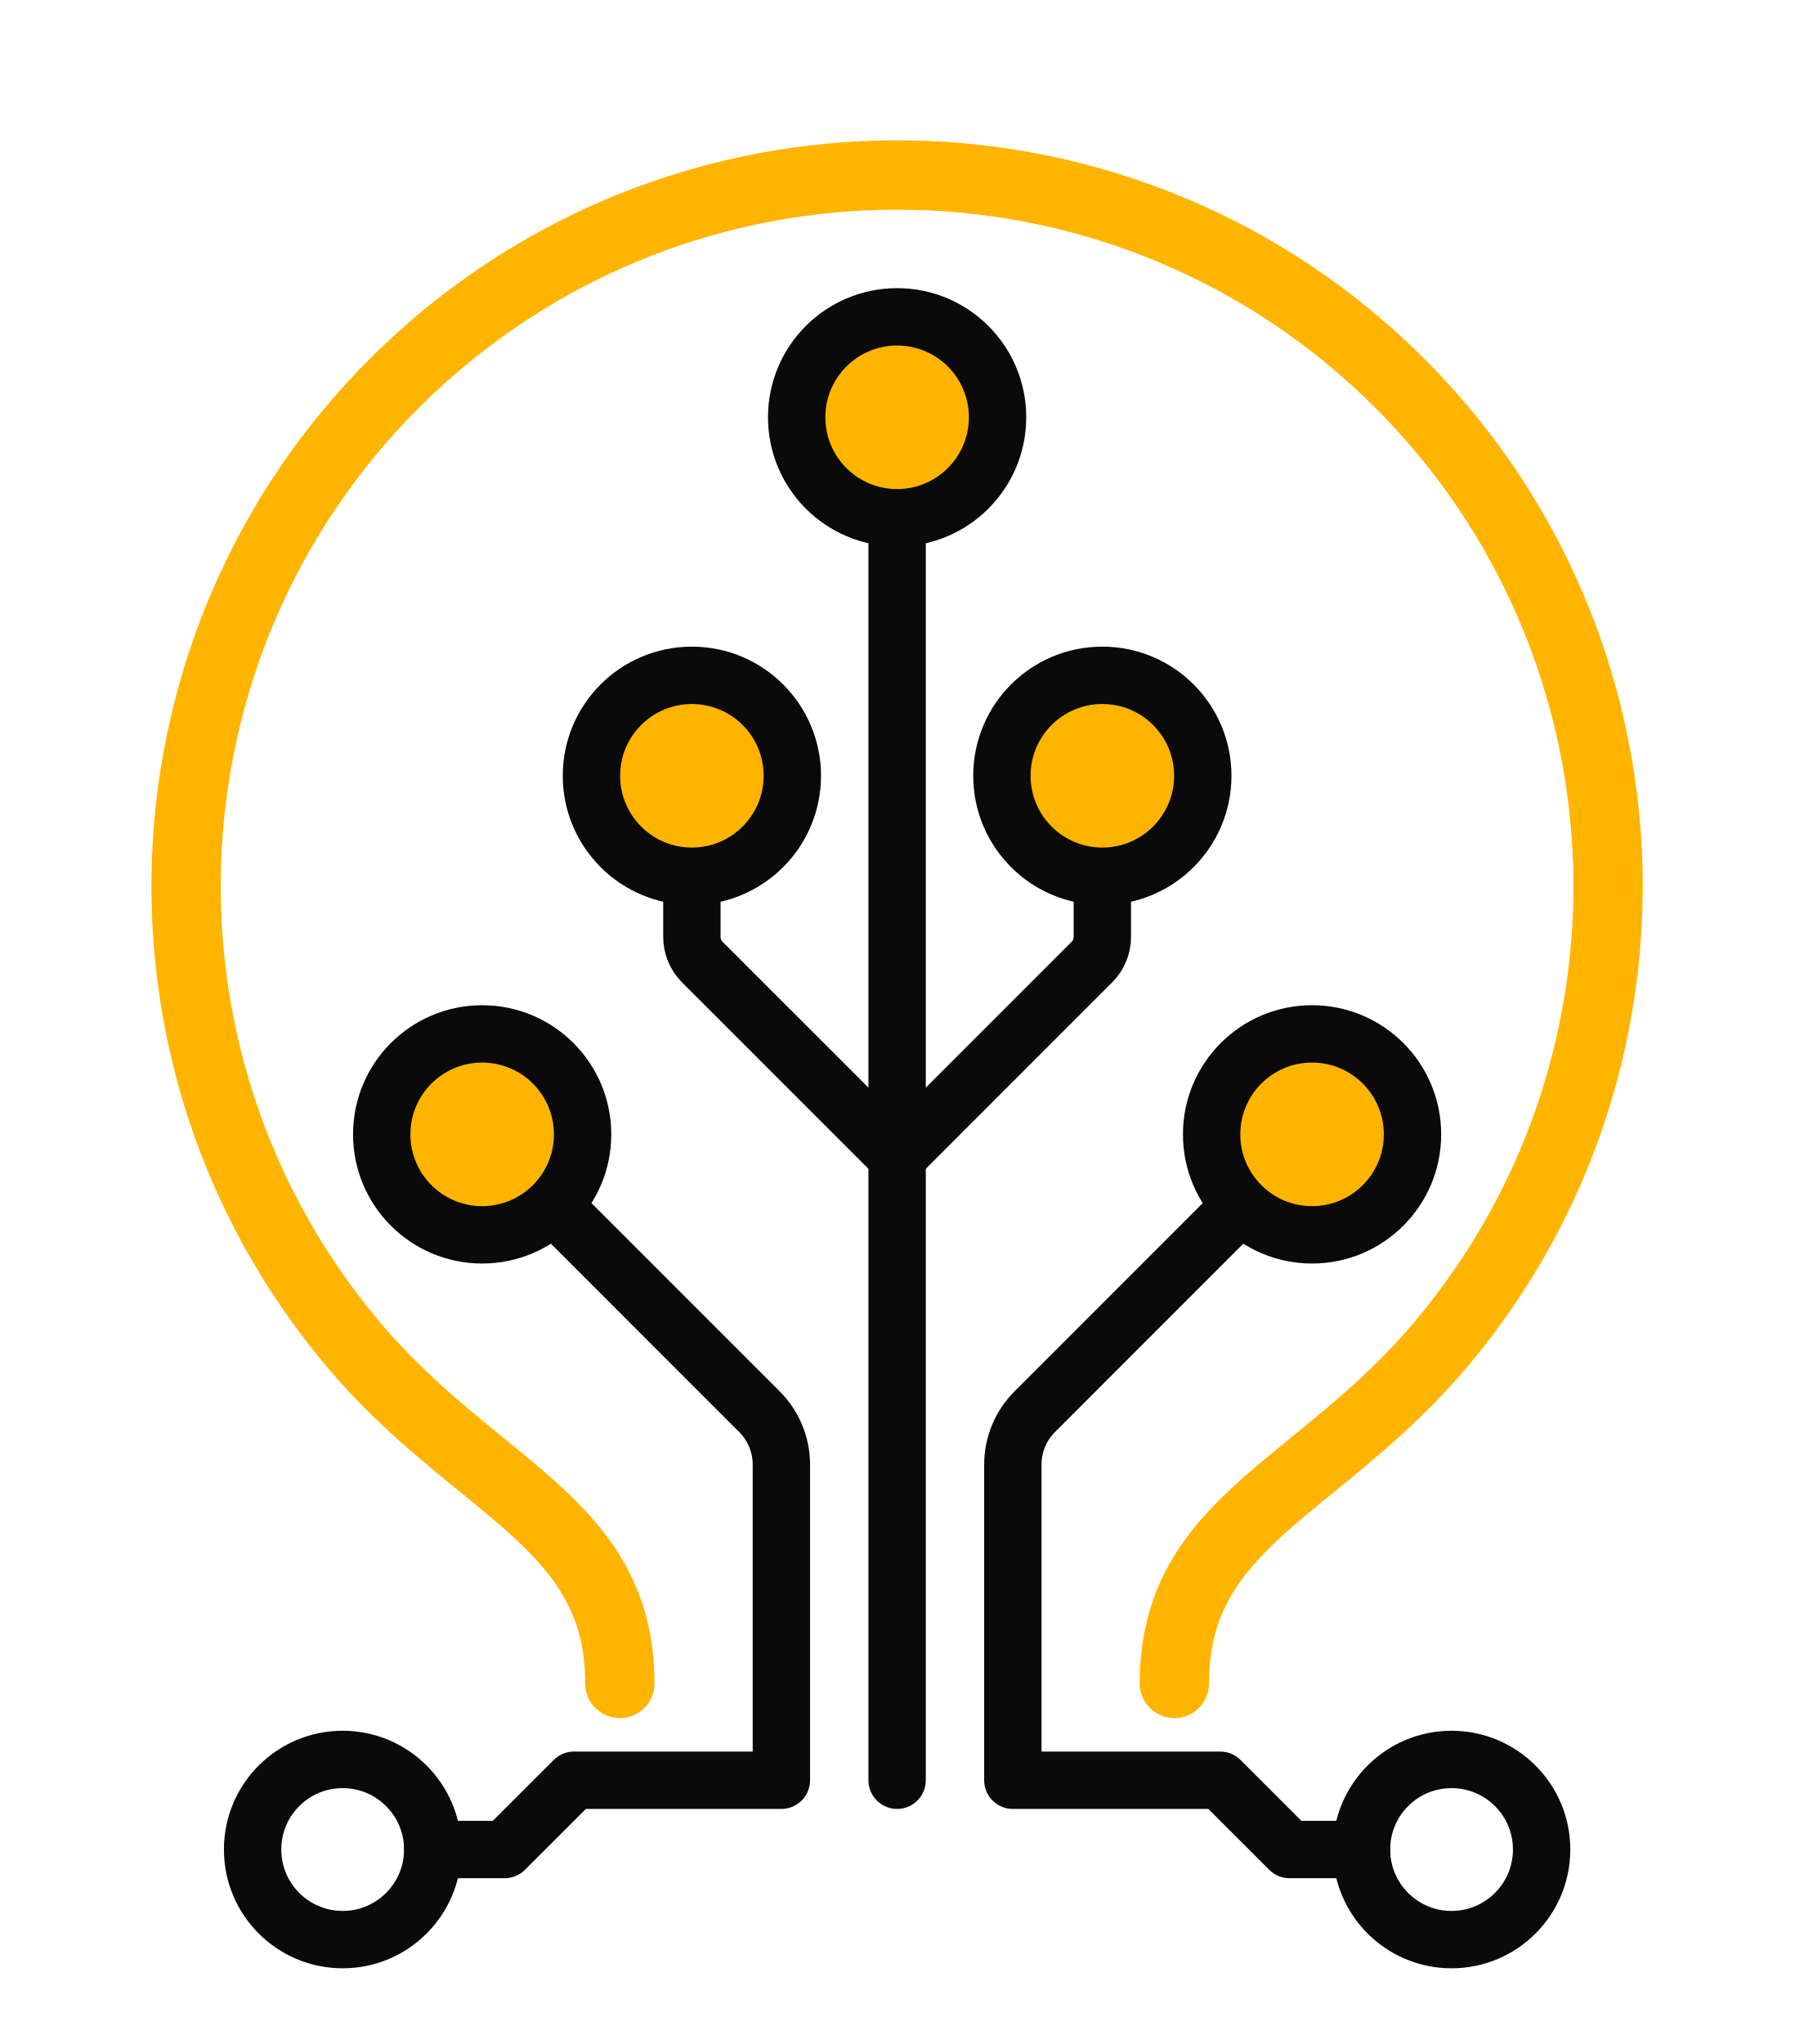
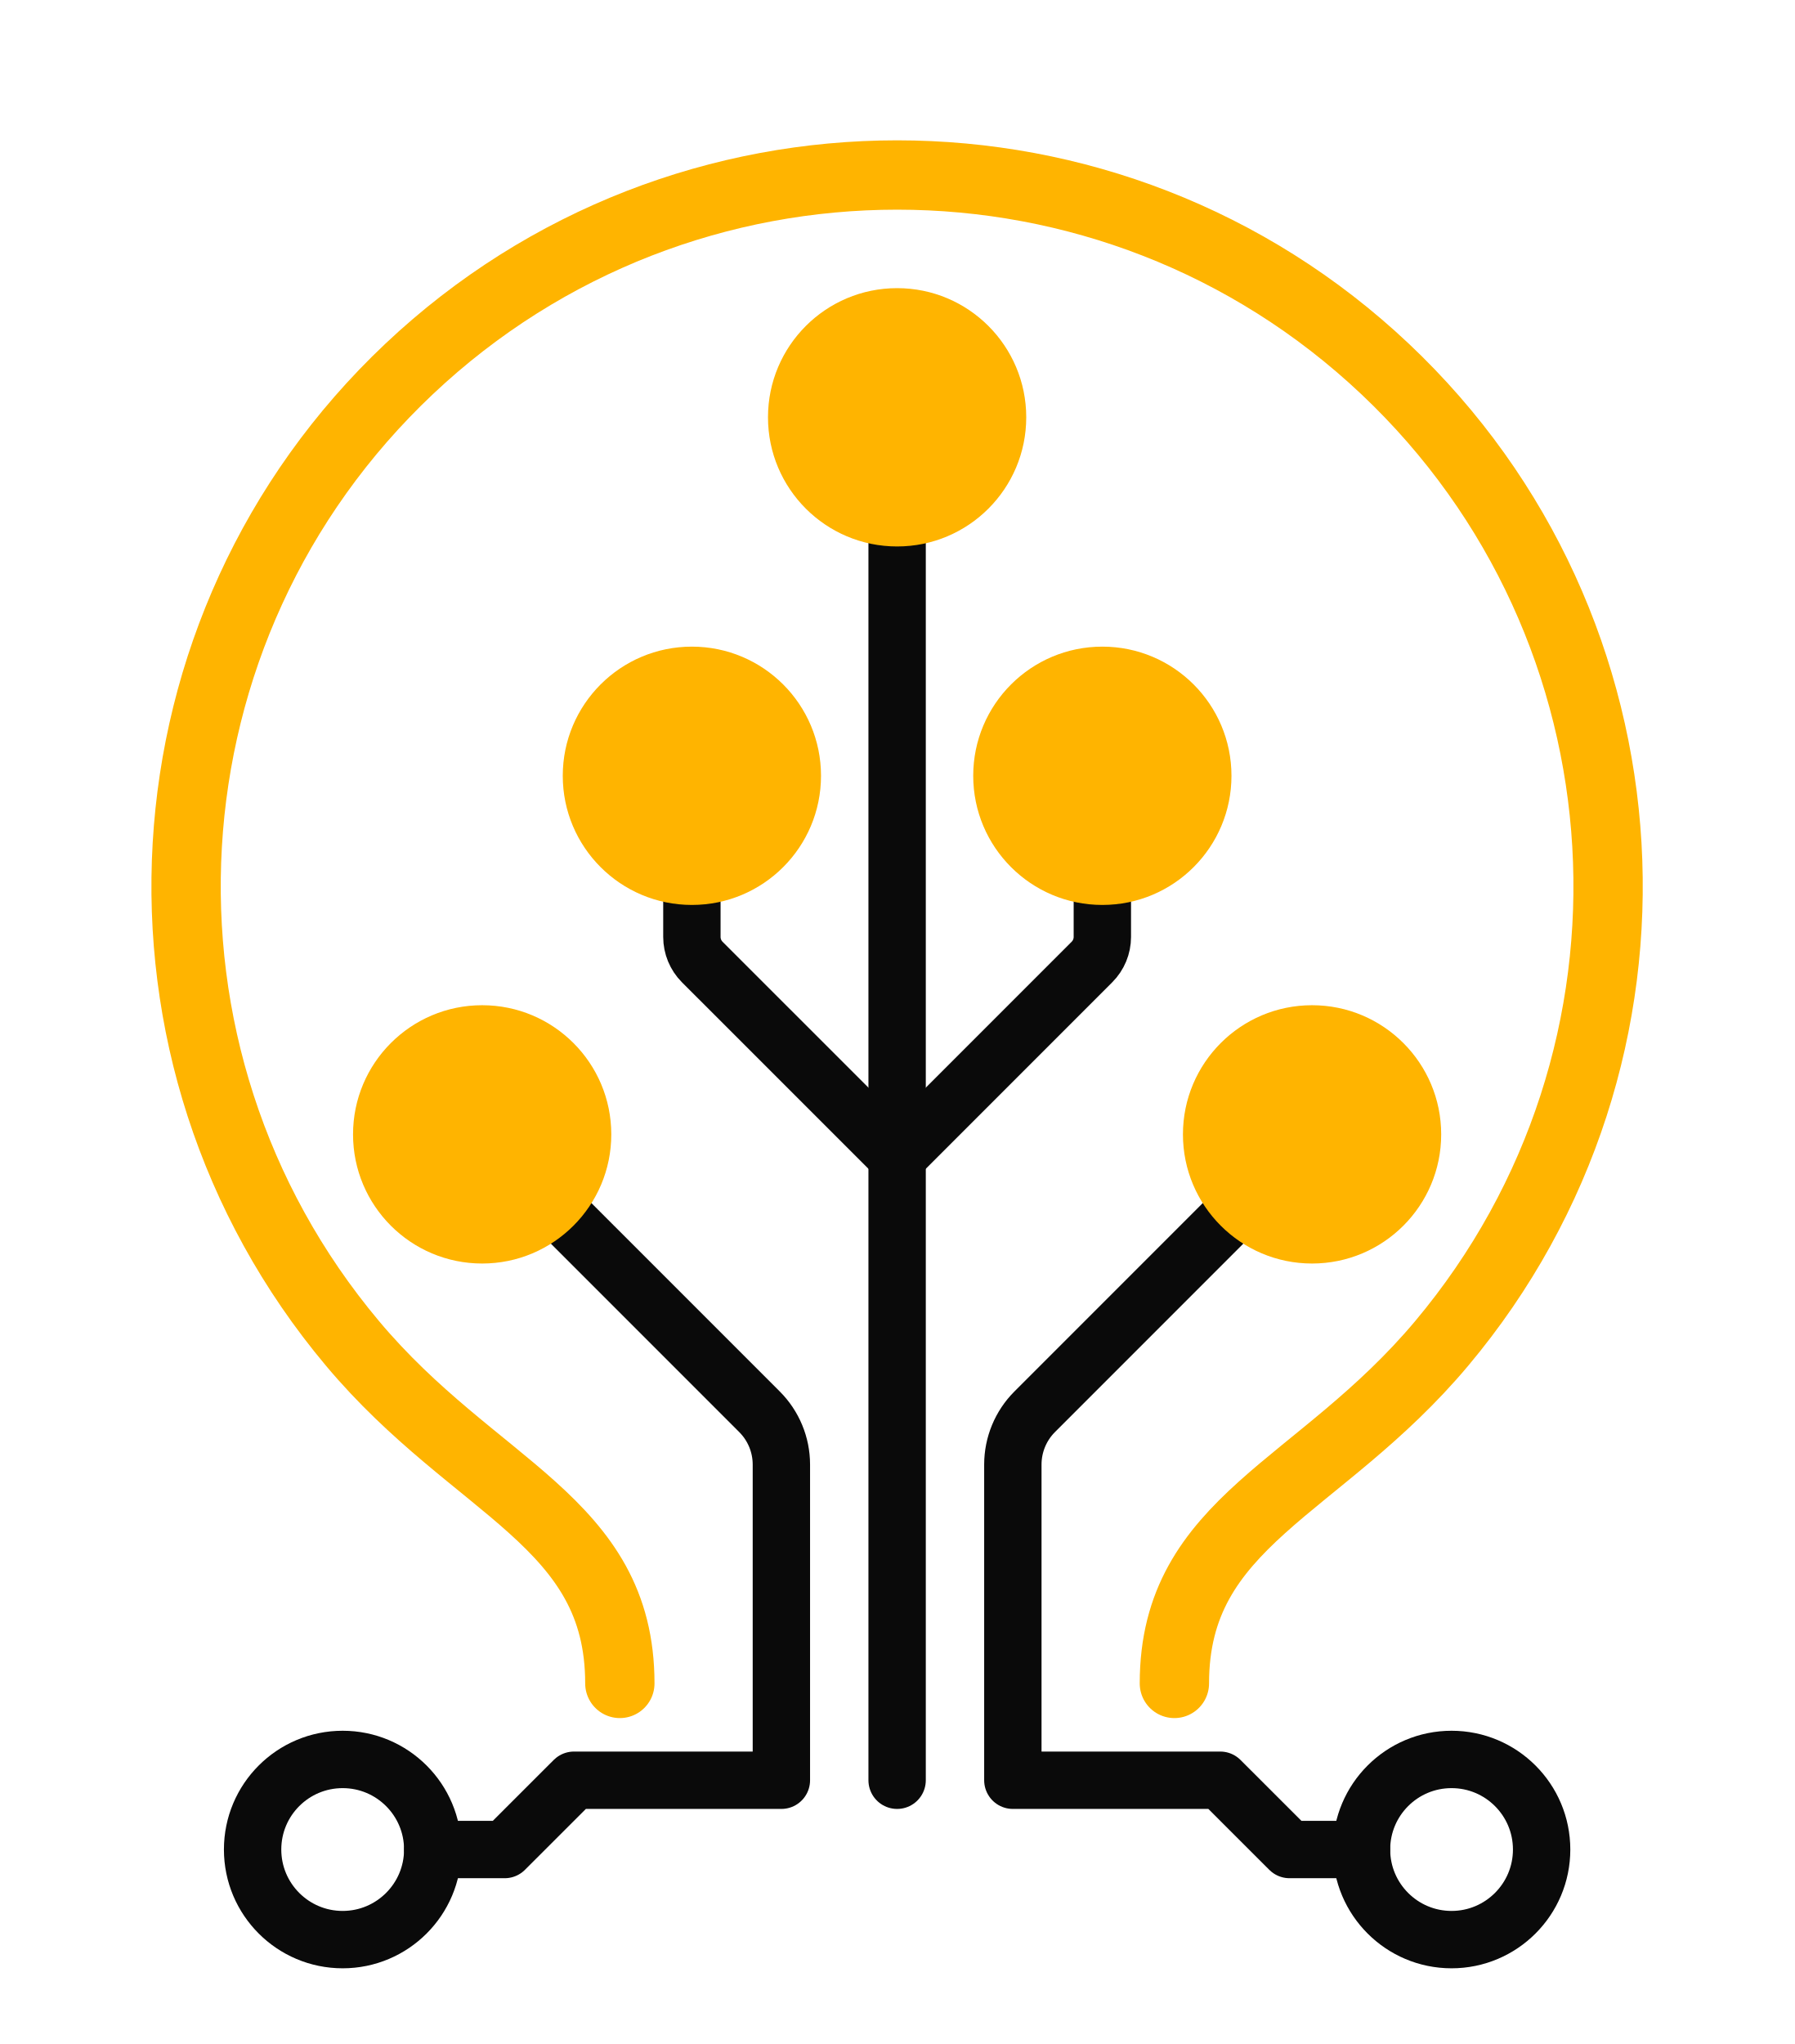
<svg xmlns="http://www.w3.org/2000/svg" viewBox="0 0 375.31 427.46" width="375.31" height="427.46">
  <path d="M 129.66 352.05 C 129.66 318.05 99.43 311.57 73.72 280.93 C 23.08 220.58 28.29 131.21 85.59 77.15 C 142.90 23.08 232.42 23.08 289.72 77.15 C 347.02 131.21 352.23 220.58 301.59 280.93 C 275.88 311.57 245.66 318.05 245.66 352.05" fill="none" stroke="#FFB400" stroke-width="14.50" stroke-linecap="round" stroke-linejoin="round" />
  <path d="M 187.66 372.30 L 187.66 108.28" fill="none" stroke="#0A0A0A" stroke-width="12.00" stroke-linecap="round" stroke-linejoin="round" />
  <path d="M 90.52 386.79 L 105.57 386.79 L 120.07 372.30 L 163.45 372.30 L 163.45 306.28 C 163.45 302.14 161.80 298.17 158.88 295.25 L 115.71 252.08" fill="none" stroke="#0A0A0A" stroke-width="12.00" stroke-linecap="round" stroke-linejoin="round" />
  <path d="M 284.80 386.79 L 269.75 386.79 L 255.25 372.30 L 211.87 372.30 L 211.87 306.28 C 211.87 302.14 213.51 298.17 216.43 295.25 L 259.60 252.08" fill="none" stroke="#0A0A0A" stroke-width="12.00" stroke-linecap="round" stroke-linejoin="round" />
  <path d="M 144.73 183.25 L 144.73 195.94 C 144.73 197.91 145.51 199.79 146.89 201.18 L 187.66 241.94 L 228.42 201.18 C 229.81 199.79 230.59 197.91 230.59 195.94 L 230.59 183.25" fill="none" stroke="#0A0A0A" stroke-width="12.00" stroke-linecap="round" stroke-linejoin="round" />
-   <path d="M 208.67 87.27 C 208.67 75.66 199.26 66.26 187.66 66.26 C 176.05 66.26 166.65 75.66 166.65 87.27 C 166.65 98.87 176.05 108.28 187.66 108.28 C 199.26 108.28 208.67 98.87 208.67 87.27 Z" fill="#FFB400" />
-   <path d="M 208.67 87.27 C 208.67 75.66 199.26 66.26 187.66 66.26 C 176.05 66.26 166.65 75.66 166.65 87.27 C 166.65 98.87 176.05 108.28 187.66 108.28 C 199.26 108.28 208.67 98.87 208.67 87.27 Z" fill="none" stroke="#0A0A0A" stroke-width="12.00" stroke-linecap="round" stroke-linejoin="round" />
-   <path d="M 165.74 162.24 C 165.74 150.63 156.33 141.23 144.73 141.23 C 133.12 141.23 123.72 150.63 123.72 162.24 C 123.72 173.84 133.12 183.25 144.73 183.25 C 156.33 183.25 165.74 173.84 165.74 162.24 Z" fill="#FFB400" />
-   <path d="M 165.74 162.24 C 165.74 150.63 156.33 141.23 144.73 141.23 C 133.12 141.23 123.72 150.63 123.72 162.24 C 123.72 173.84 133.12 183.25 144.73 183.25 C 156.33 183.25 165.74 173.84 165.74 162.24 Z" fill="none" stroke="#0A0A0A" stroke-width="12.00" stroke-linecap="round" stroke-linejoin="round" />
-   <path d="M 251.60 162.24 C 251.60 150.63 242.19 141.23 230.59 141.23 C 218.98 141.23 209.58 150.63 209.58 162.24 C 209.58 173.84 218.98 183.25 230.59 183.25 C 242.19 183.25 251.60 173.84 251.60 162.24 Z" fill="#FFB400" />
-   <path d="M 251.60 162.24 C 251.60 150.63 242.19 141.23 230.59 141.23 C 218.98 141.23 209.58 150.63 209.58 162.24 C 209.58 173.84 218.98 183.25 230.59 183.25 C 242.19 183.25 251.60 173.84 251.60 162.24 Z" fill="none" stroke="#0A0A0A" stroke-width="12.00" stroke-linecap="round" stroke-linejoin="round" />
-   <path d="M 121.87 237.23 C 121.87 225.62 112.46 216.22 100.86 216.22 C 89.25 216.22 79.85 225.62 79.85 237.23 C 79.85 248.83 89.25 258.24 100.86 258.24 C 112.46 258.24 121.87 248.83 121.87 237.23 Z" fill="#FFB400" />
-   <path d="M 121.87 237.23 C 121.87 225.62 112.46 216.22 100.86 216.22 C 89.25 216.22 79.85 225.62 79.85 237.23 C 79.85 248.83 89.25 258.24 100.86 258.24 C 112.46 258.24 121.87 248.83 121.87 237.23 Z" fill="none" stroke="#0A0A0A" stroke-width="12.00" stroke-linecap="round" stroke-linejoin="round" />
-   <path d="M 295.47 237.23 C 295.47 225.62 286.06 216.22 274.46 216.22 C 262.85 216.22 253.45 225.62 253.45 237.23 C 253.45 248.83 262.85 258.24 274.46 258.24 C 286.06 258.24 295.47 248.83 295.47 237.23 Z" fill="#FFB400" />
-   <path d="M 295.47 237.23 C 295.47 225.62 286.06 216.22 274.46 216.22 C 262.85 216.22 253.45 225.62 253.45 237.23 C 253.45 248.83 262.85 258.24 274.46 258.24 C 286.06 258.24 295.47 248.83 295.47 237.23 Z" fill="none" stroke="#0A0A0A" stroke-width="12.00" stroke-linecap="round" stroke-linejoin="round" />
+   <circle cx="187.66" cy="87.27" r="27.01" fill="#FFB400" />
+   <circle cx="144.73" cy="162.24" r="27.01" fill="#FFB400" />
+   <circle cx="230.59" cy="162.24" r="27.01" fill="#FFB400" />
+   <circle cx="100.86" cy="237.23" r="27.01" fill="#FFB400" />
+   <circle cx="274.46" cy="237.23" r="27.01" fill="#FFB400" />
  <path d="M 90.52 386.79 C 90.52 376.38 82.08 367.95 71.68 367.95 C 61.27 367.95 52.84 376.38 52.84 386.79 C 52.84 397.19 61.27 405.63 71.68 405.63 C 82.08 405.63 90.52 397.19 90.52 386.79 Z" fill="none" stroke="#0A0A0A" stroke-width="12.00" stroke-linecap="round" stroke-linejoin="round" />
  <path d="M 322.48 386.79 C 322.48 376.38 314.04 367.95 303.64 367.95 C 293.23 367.95 284.80 376.38 284.80 386.79 C 284.80 397.19 293.23 405.63 303.64 405.63 C 314.04 405.63 322.48 397.19 322.48 386.79 Z" fill="none" stroke="#0A0A0A" stroke-width="12.00" stroke-linecap="round" stroke-linejoin="round" />
</svg>
